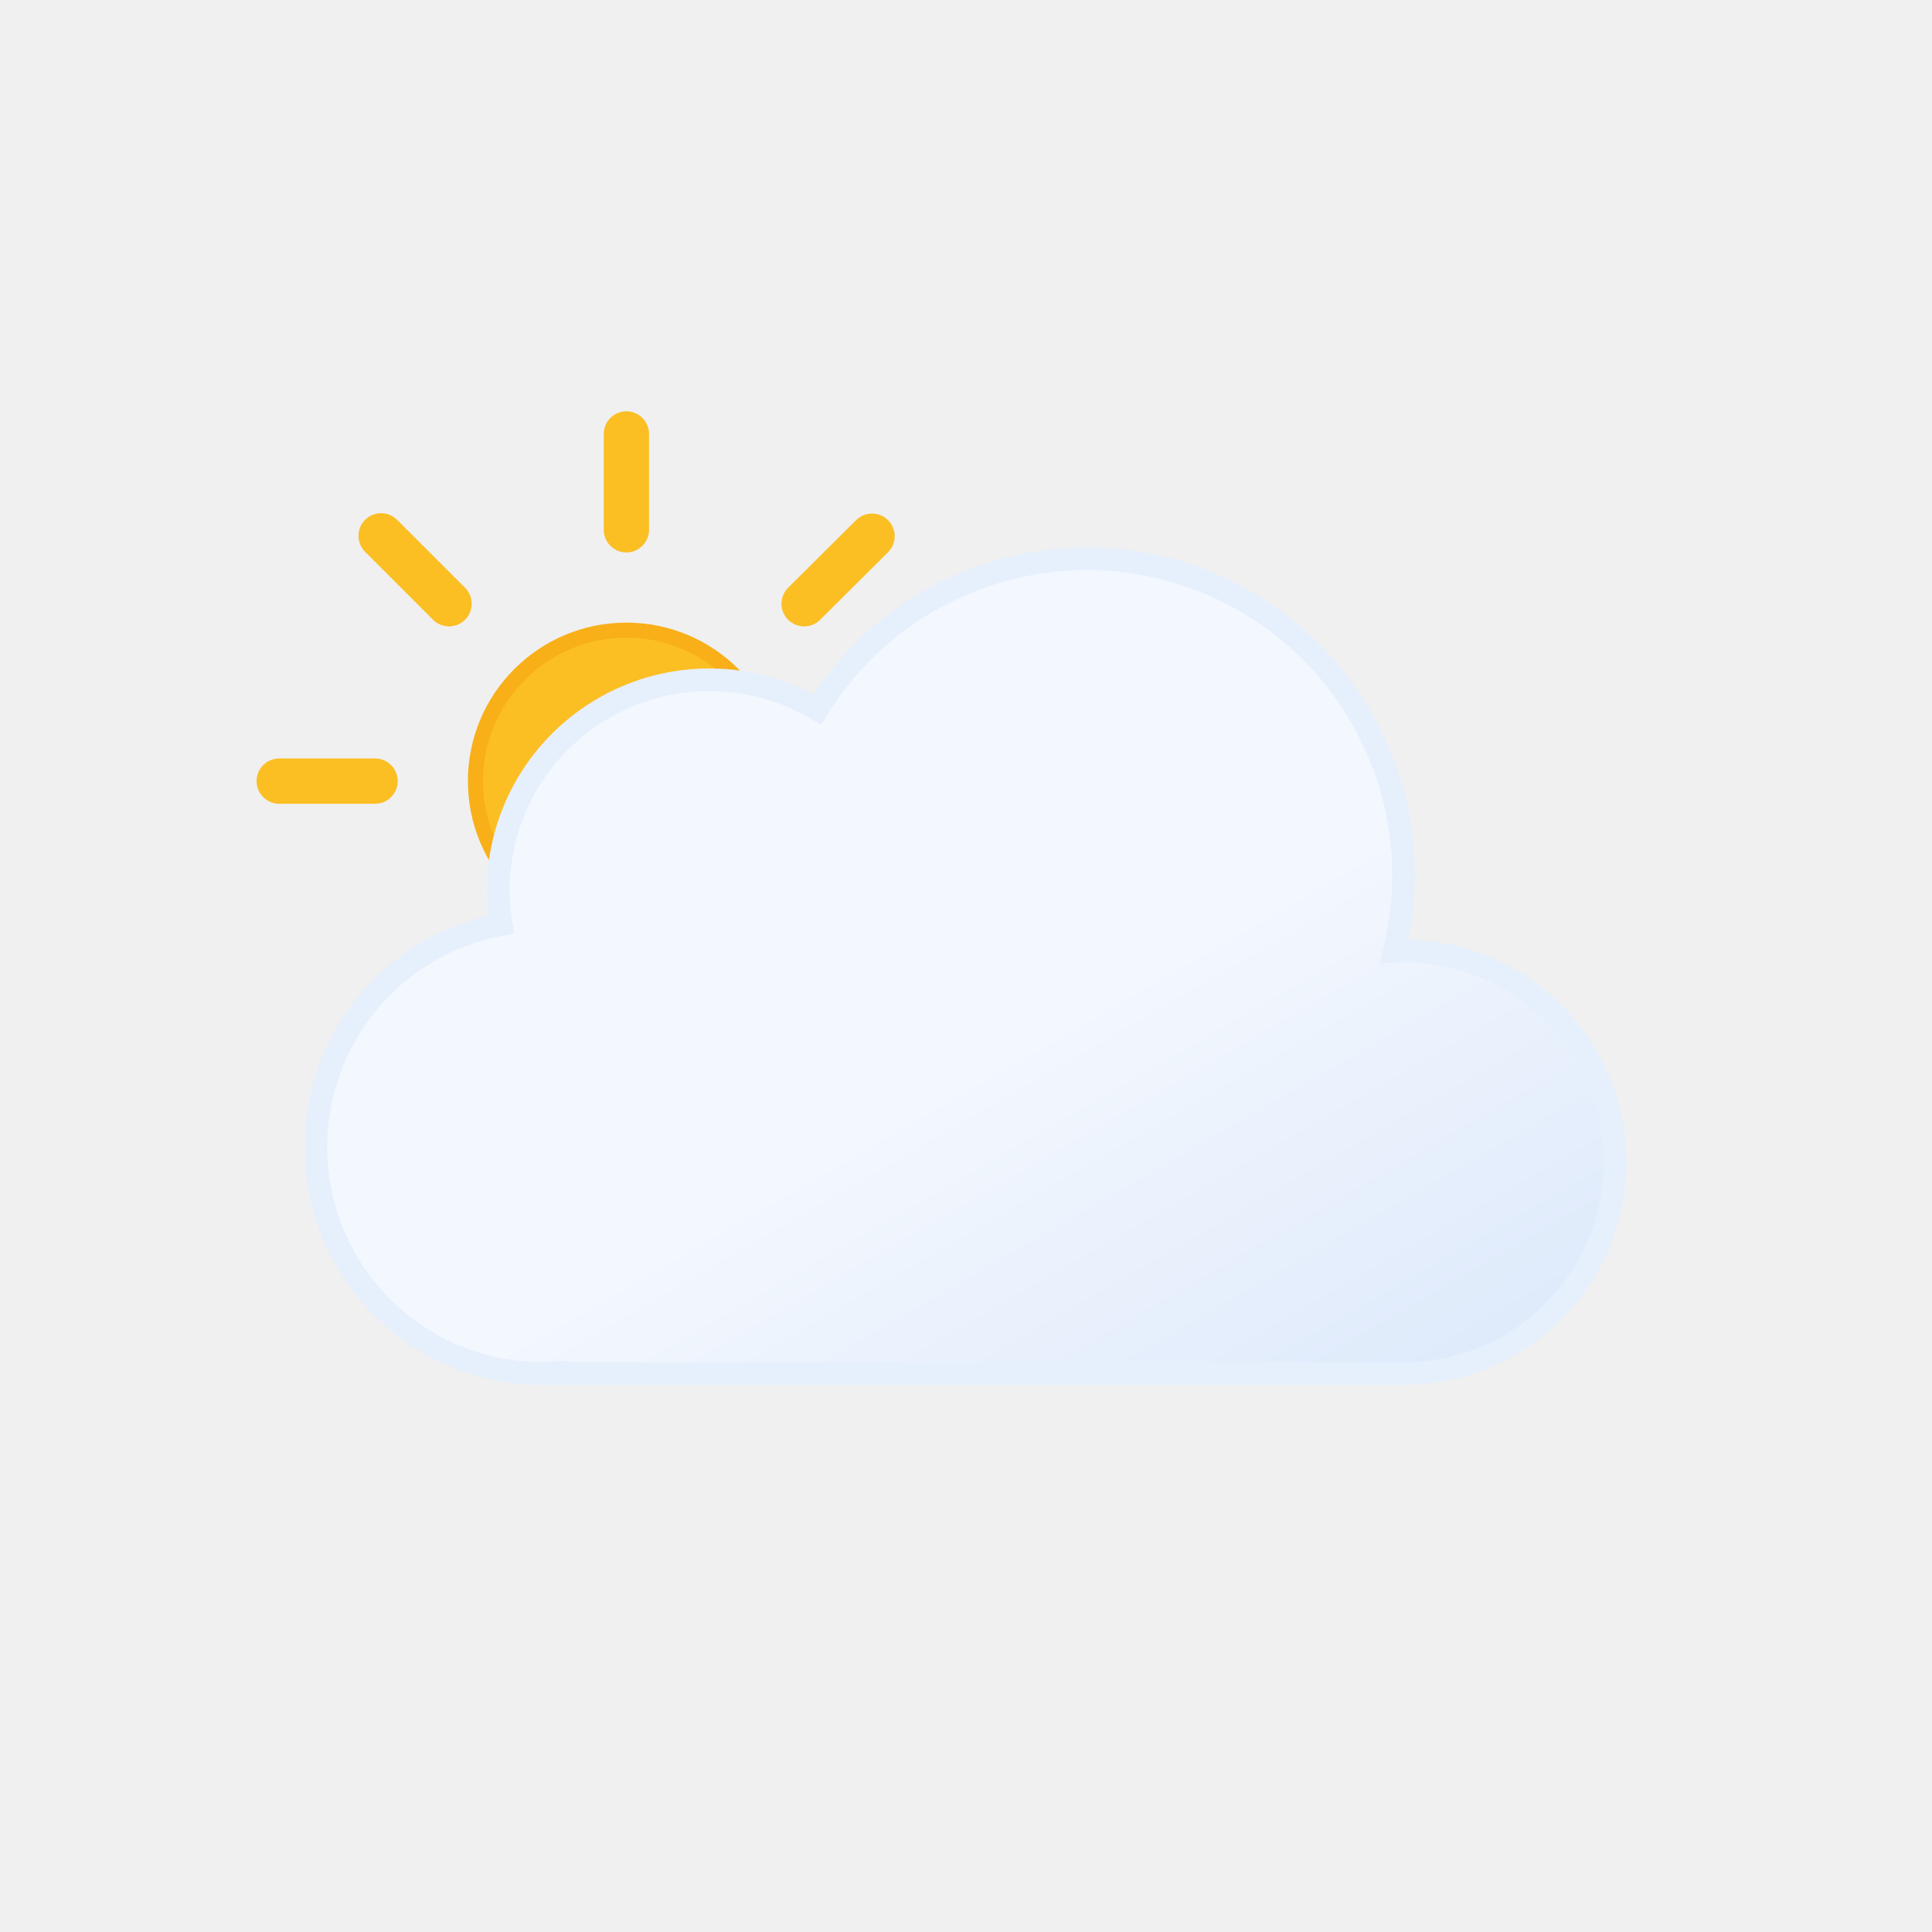
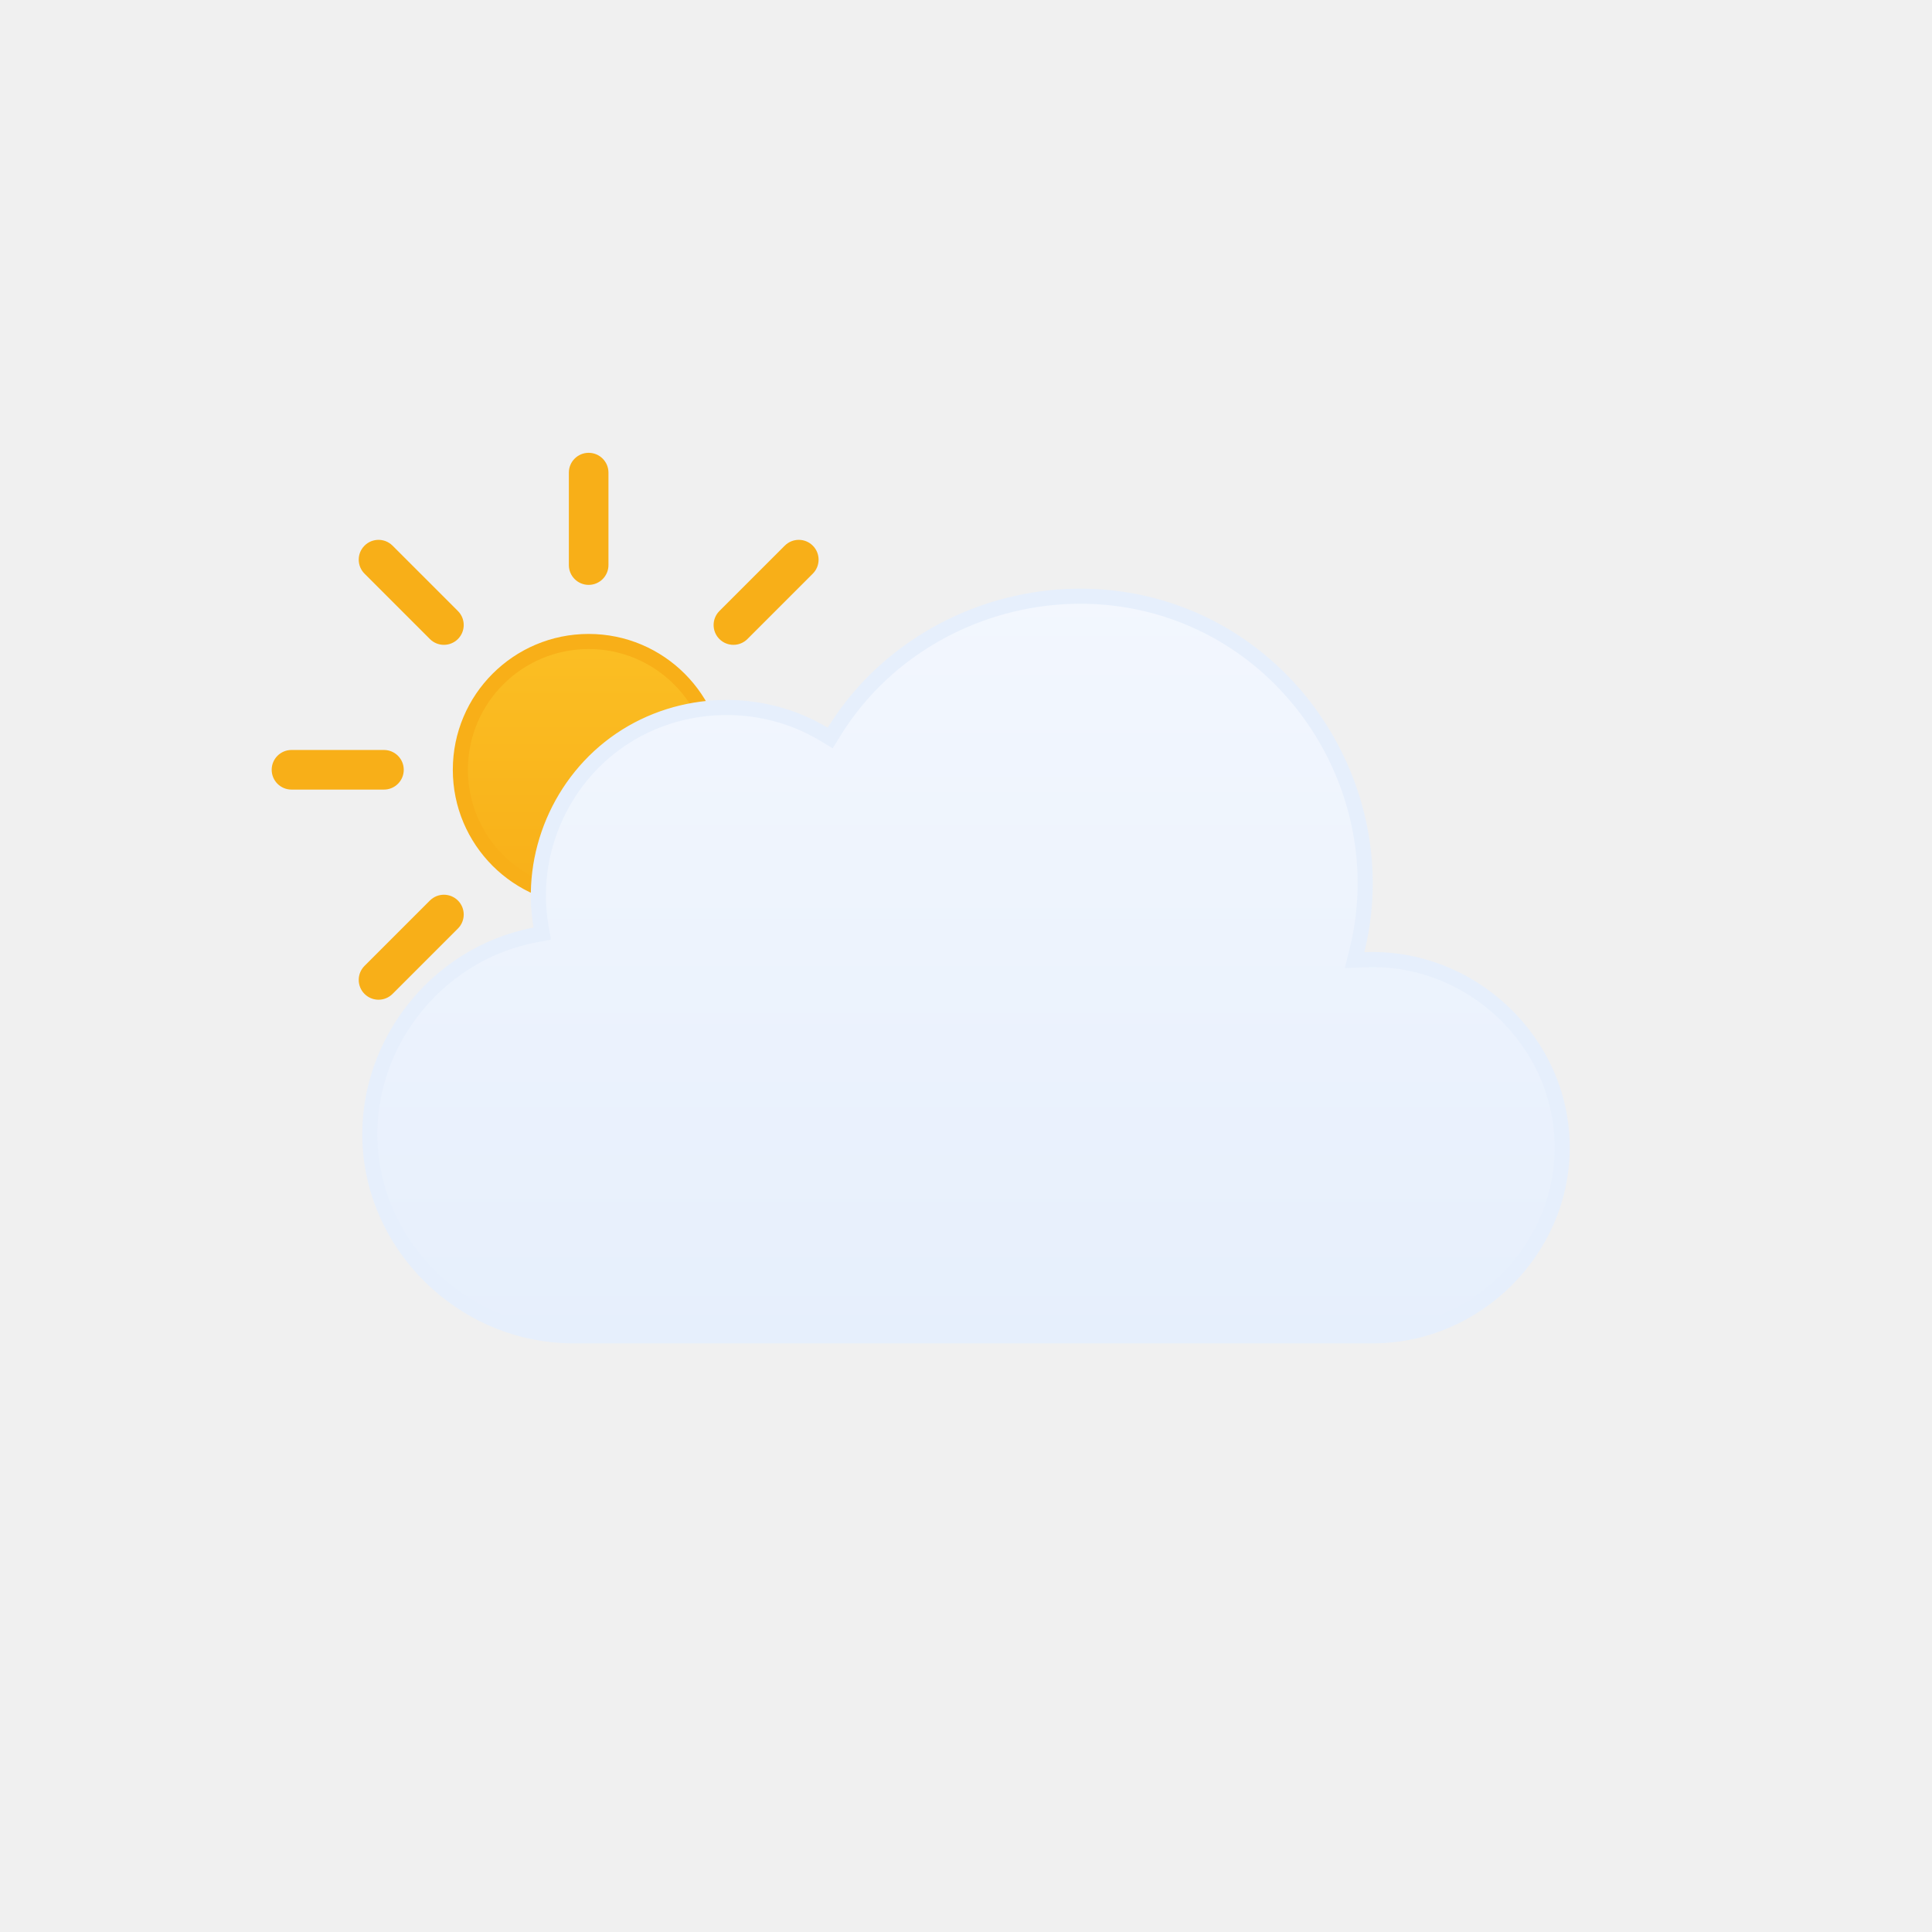
- <svg xmlns="http://www.w3.org/2000/svg" xmlns:xlink="http://www.w3.org/1999/xlink" viewBox="0 0 512 512">
+ <svg xmlns="http://www.w3.org/2000/svg" viewBox="0 0 128 128" fill="none">
+   <g id="partly-cloudy-day" clip-path="url(#clip0_1858_8241)">
+     <g id="Sky">
+       <g id="Sun">
+         <circle id="Core" cx="39" cy="51" r="8.5" fill="url(#paint0_linear_1858_8241)" stroke="#F8AF18" />
+         <g id="Rays">
+           <path d="M37.688 31.312C37.688 30.588 38.275 30 39 30C39.725 30 40.312 30.588 40.312 31.312V37.438C40.312 38.162 39.725 38.75 39 38.75C38.275 38.75 37.688 38.162 37.688 37.438V31.312Z" fill="#F8AF18" />
+           <path d="M51.993 36.151C52.506 35.638 53.337 35.638 53.849 36.151C54.362 36.663 54.362 37.494 53.849 38.007L49.518 42.338C49.006 42.85 48.175 42.85 47.662 42.338C47.15 41.825 47.15 40.994 47.662 40.482L51.993 36.151Z" fill="#F8AF18" />
+           <path d="M58.688 49.688C59.412 49.688 60 50.275 60 51C60 51.725 59.412 52.312 58.688 52.312H52.562C51.838 52.312 51.25 51.725 51.25 51C51.25 50.275 51.838 49.688 52.562 49.688H58.688Z" fill="#F8AF18" />
+           <path d="M53.849 63.993C54.362 64.506 54.362 65.337 53.849 65.849C53.337 66.362 52.506 66.362 51.993 65.849L47.662 61.518C47.15 61.006 47.15 60.175 47.662 59.662C48.175 59.15 49.006 59.15 49.518 59.662L53.849 63.993Z" fill="#F8AF18" />
+           <path d="M37.688 64.562C37.688 63.838 38.275 63.25 39 63.25C39.725 63.25 40.312 63.838 40.312 64.562V70.688C40.312 71.412 39.725 72 39 72C38.275 72 37.688 71.412 37.688 70.688V64.562Z" fill="#F8AF18" />
+           <path d="M28.482 59.662C28.994 59.15 29.825 59.15 30.338 59.662C30.851 60.175 30.851 61.006 30.338 61.518L26.007 65.849C25.494 66.362 24.663 66.362 24.151 65.849C23.638 65.337 23.638 64.506 24.151 63.993L28.482 59.662Z" fill="#F8AF18" />
+           <path d="M25.438 49.688C26.162 49.688 26.75 50.275 26.75 51C26.75 51.725 26.162 52.312 25.438 52.312H19.312C18.588 52.312 18 51.725 18 51C18 50.275 18.588 49.688 19.312 49.688H25.438Z" fill="#F8AF18" />
+           <path d="M30.338 40.482C30.851 40.994 30.851 41.825 30.338 42.338C29.825 42.85 28.994 42.85 28.482 42.338L24.151 38.007C23.638 37.494 23.638 36.663 24.151 36.151C24.663 35.638 25.494 35.638 26.007 36.151L30.338 40.482Z" fill="#F8AF18" />
+         </g>
+       </g>
+       <g id="Clouds">
+         <g id="Cloud">
+           <path id="Cloud_2" d="M55.262 48.475C60.123 40.611 70.297 37.38 78.815 40.943C87.321 44.502 92.138 54.003 89.903 62.965L89.742 63.614L90.411 63.585C97.42 63.279 103.5 68.992 103.5 76.028C103.5 82.84 97.772 88.5 90.977 88.5H37.954C31.128 88.502 25.203 83.171 24.559 76.36C23.916 69.552 28.737 63.212 35.443 61.945L35.926 61.853L35.842 61.369C35.026 56.624 37.126 51.717 41.105 49.013C45.095 46.301 50.446 46.154 54.58 48.64L55.003 48.895L55.262 48.475Z" fill="url(#paint1_linear_1858_8241)" stroke="#E6EFFC" stroke-miterlimit="10" />
+         </g>
+       </g>
+     </g>
+   </g>
  <defs>
-     <symbol id="d" viewBox="0 0 196 196">
-       <circle cx="98" cy="98" r="40" fill="url(#b)" stroke="#f8af18" stroke-miterlimit="10" stroke-width="4" />
-       <path fill="none" stroke="#fbbf24" stroke-linecap="round" stroke-miterlimit="10" stroke-width="12" d="M98 31.4V6m0 184v-25.4M145.1 51l18-17.9M33 163l18-17.9M51 51 33 33m130.1 130.1-18-18M6 98h25.4M190 98h-25.4">
-         <animateTransform additive="sum" attributeName="transform" dur="6s" repeatCount="indefinite" type="rotate" values="0 98 98; 45 98 98" />
-       </path>
-     </symbol>
-     <symbol id="e" viewBox="0 0 350 222">
-       <path fill="url(#a)" stroke="#e6effc" stroke-miterlimit="10" stroke-width="6" d="m291 107-2.5.1A83.9 83.9 0 00135.6 43 56 56 0 0051 91a56.6 56.6 0 00.8 9A60 60 0 0063 219l4-.2v.2h224a56 56 0 000-112Z" />
-     </symbol>
-     <symbol id="c" viewBox="0 0 363 258">
-       <use xlink:href="#d" width="196" height="196" />
-       <use xlink:href="#e" width="350" height="222" transform="translate(13 36)" />
-     </symbol>
-     <linearGradient id="a" x1="99.5" x2="232.6" y1="30.7" y2="261.4" gradientUnits="userSpaceOnUse">
-       <stop offset="0" stop-color="#f3f7fe" />
-       <stop offset=".5" stop-color="#f3f7fe" />
-       <stop offset="1" stop-color="#deeafb" />
+     <linearGradient id="paint0_linear_1858_8241" x1="39" y1="42" x2="39" y2="60" gradientUnits="userSpaceOnUse">
+       <stop stop-color="#FBBF24" />
+       <stop offset="1" stop-color="#F8AF18" />
    </linearGradient>
-     <linearGradient id="b" x1="78" x2="118" y1="63.4" y2="132.7" gradientUnits="userSpaceOnUse">
-       <stop offset="0" stop-color="#fbbf24" />
-       <stop offset=".5" stop-color="#fbbf24" />
-       <stop offset="1" stop-color="#f59e0b" />
+     <linearGradient id="paint1_linear_1858_8241" x1="64.001" y1="39" x2="64.001" y2="89" gradientUnits="userSpaceOnUse">
+       <stop stop-color="#F3F7FE" />
+       <stop offset="1" stop-color="#E6EFFC" />
    </linearGradient>
+     <clipPath id="clip0_1858_8241">
+       <rect width="128" height="128" fill="white" />
+     </clipPath>
  </defs>
-   <use xlink:href="#c" width="363" height="258" transform="translate(68 109)" />
</svg>
